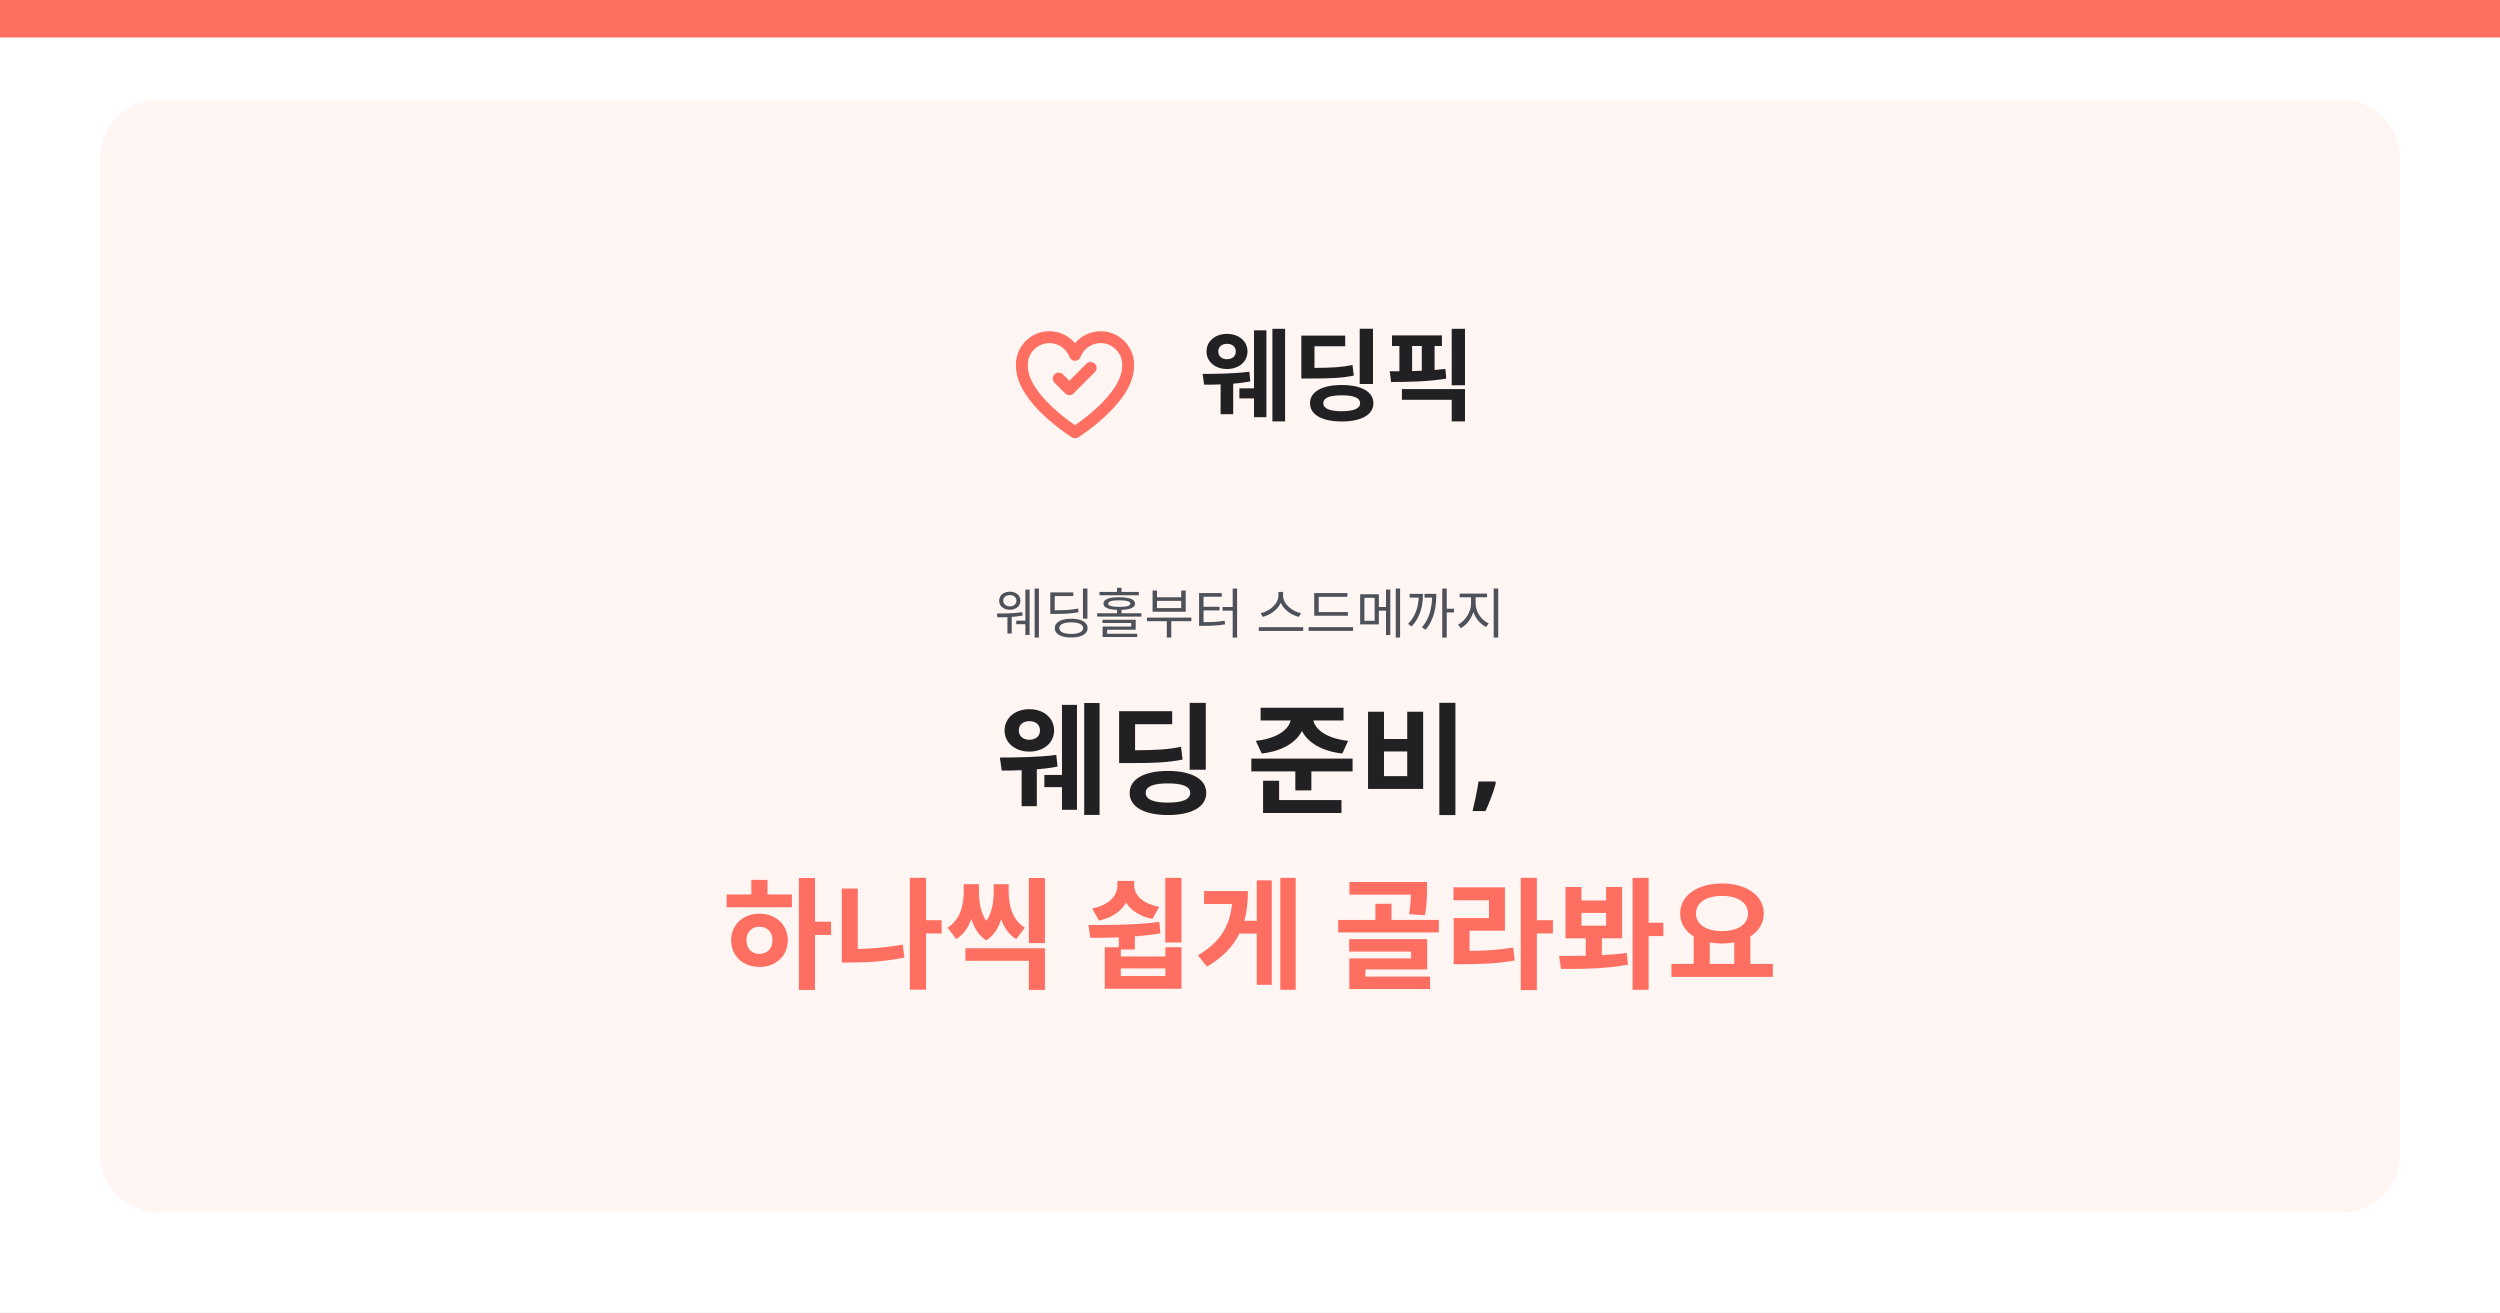
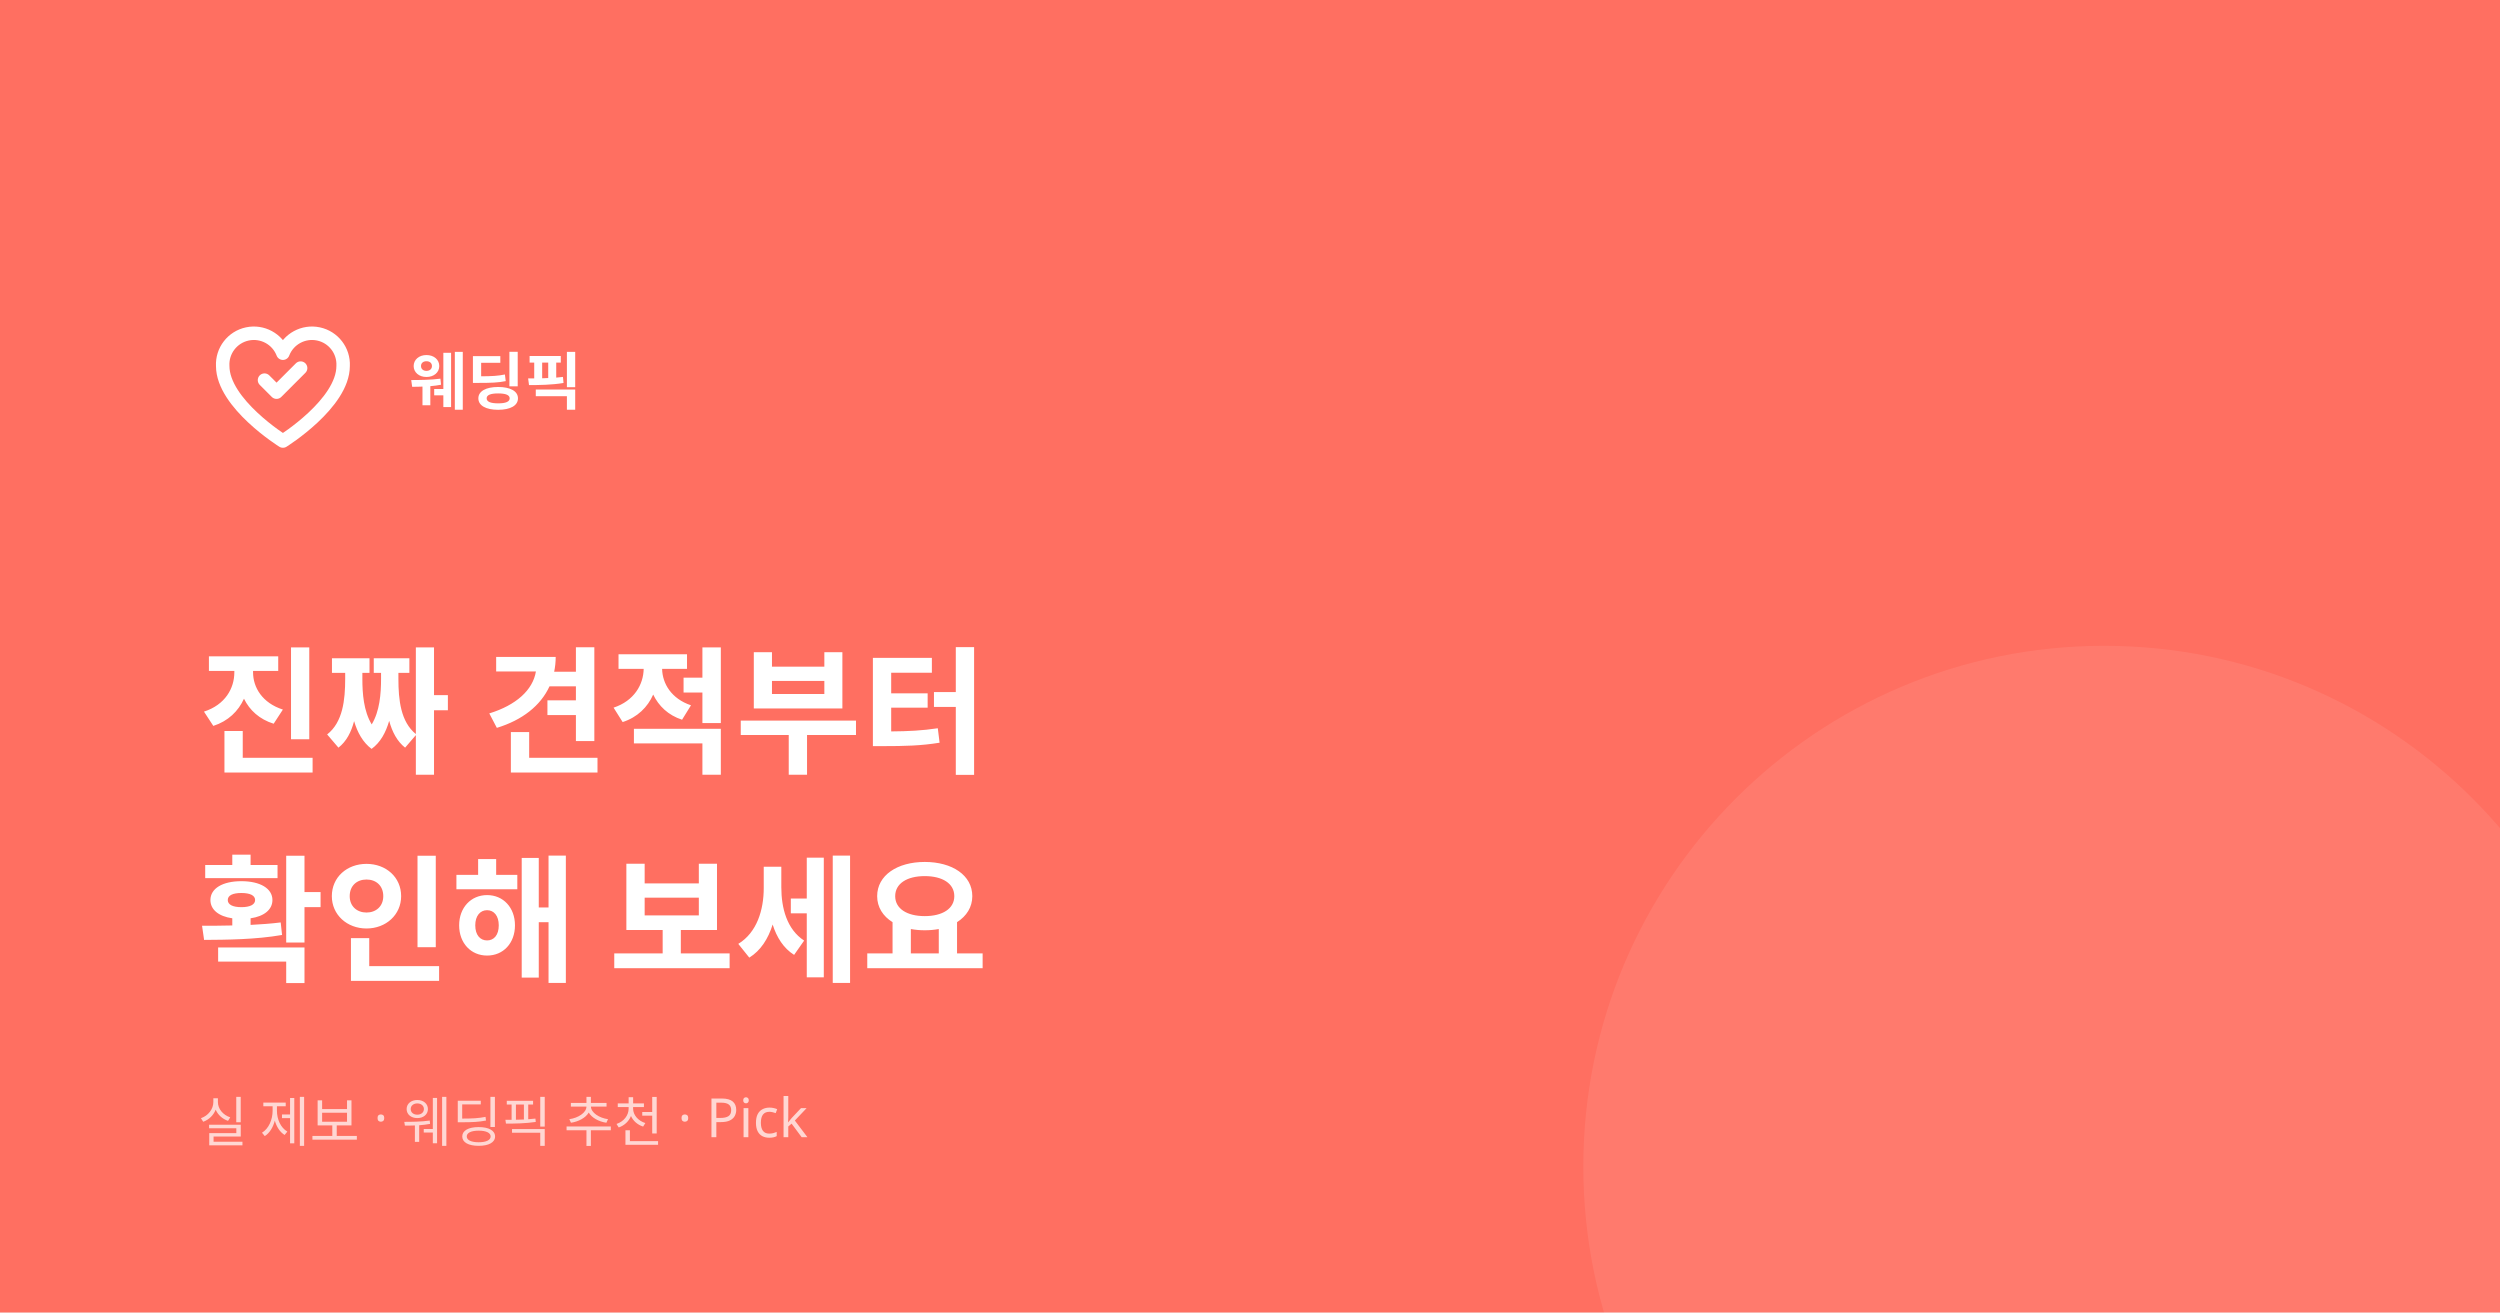
<svg xmlns="http://www.w3.org/2000/svg" width="1200" height="630" viewBox="0 0 1200 630">
-   <rect width="1200" height="630" fill="#FFFFFF" />
-   <rect width="1200" height="18" fill="#FF6F61" />
-   <rect x="48" y="48" width="1104" height="534" rx="28" fill="#FFF5F2" />
-   <g transform="translate(480 146) scale(3)" fill="none" stroke="#FF6F61" stroke-width="1.9" stroke-linecap="round" stroke-linejoin="round">
+   <rect width="1200" height="630" fill="#FF6F61" />
+   <circle cx="1010" cy="560" r="250" fill="#FFFFFF" opacity="0.08" />
+   <g transform="translate(95 142) scale(3.4)" fill="none" stroke="#FFFFFF" stroke-width="1.9" stroke-linecap="round" stroke-linejoin="round">
    <path d="M12 20.5S3.5 15.2 3.5 9.9A4.4 4.4 0 0 1 12 8.1a4.4 4.4 0 0 1 8.5 1.8c0 5.3-8.5 10.6-8.5 10.6Z" />
    <path d="M9.4 11.9l1.7 1.7 3.4-3.4" />
  </g>
-   <g font-family="NanumSquare, 'Malgun Gothic', 'Apple SD Gothic Neo', sans-serif">
-     <text x="576" y="198" font-size="48" font-weight="700" fill="#212124">웨딩픽</text>
-     <g text-anchor="middle">
-       <text x="600" y="304" font-size="26" fill="#4D5159">웨딩홀부터 스드메까지</text>
-       <text x="600" y="386" font-size="58" font-weight="700" fill="#212124">웨딩 준비,</text>
-       <text x="600" y="470" font-size="58" font-weight="700" fill="#FF6F61">하나씩 쉽게 골라봐요</text>
-     </g>
+   <g font-family="NanumSquare, 'Malgun Gothic', 'Apple SD Gothic Neo', sans-serif" fill="#FFFFFF">
+     <text x="196.6" y="194" font-size="30" font-weight="700">웨딩픽</text>
+     <text x="95" y="366" font-size="66" font-weight="700">진짜 견적부터</text>
+     <text x="95" y="466" font-size="66" font-weight="700">확인해 보세요</text>
+     <text x="95" y="548" font-size="26" opacity="0.72">실 제보 · 웨딩픽 추천 · Pick</text>
  </g>
</svg>
